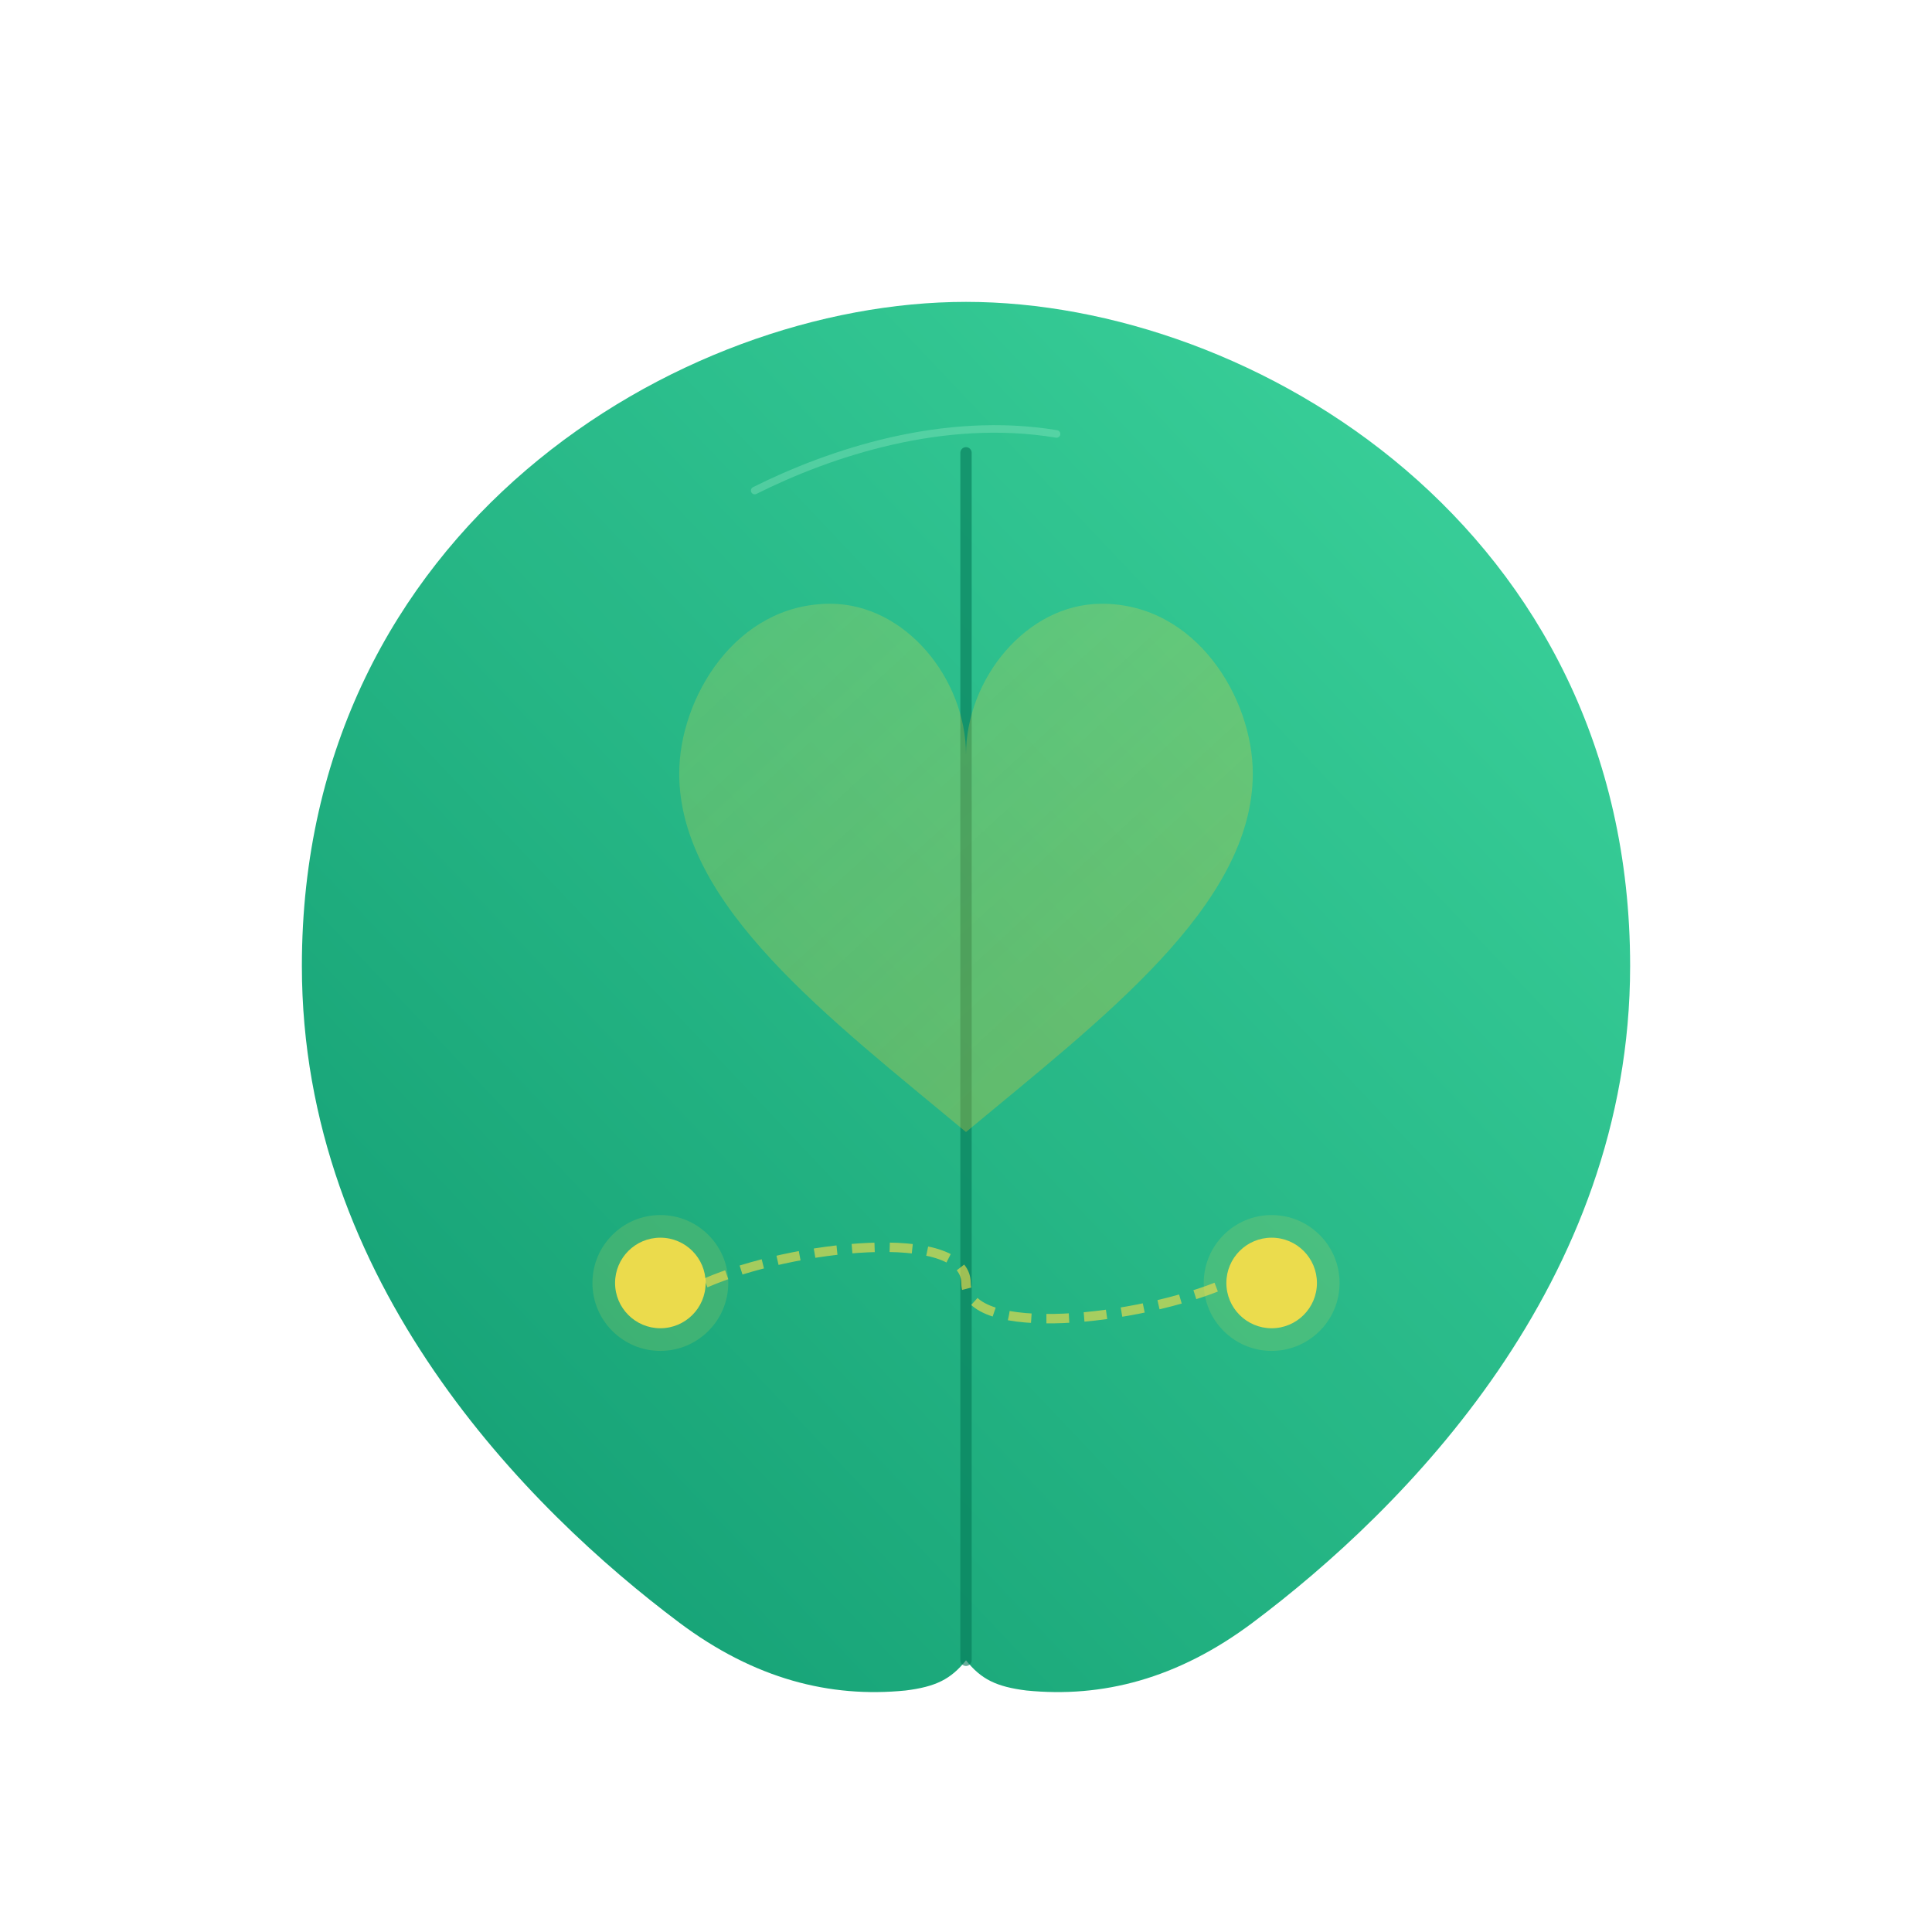
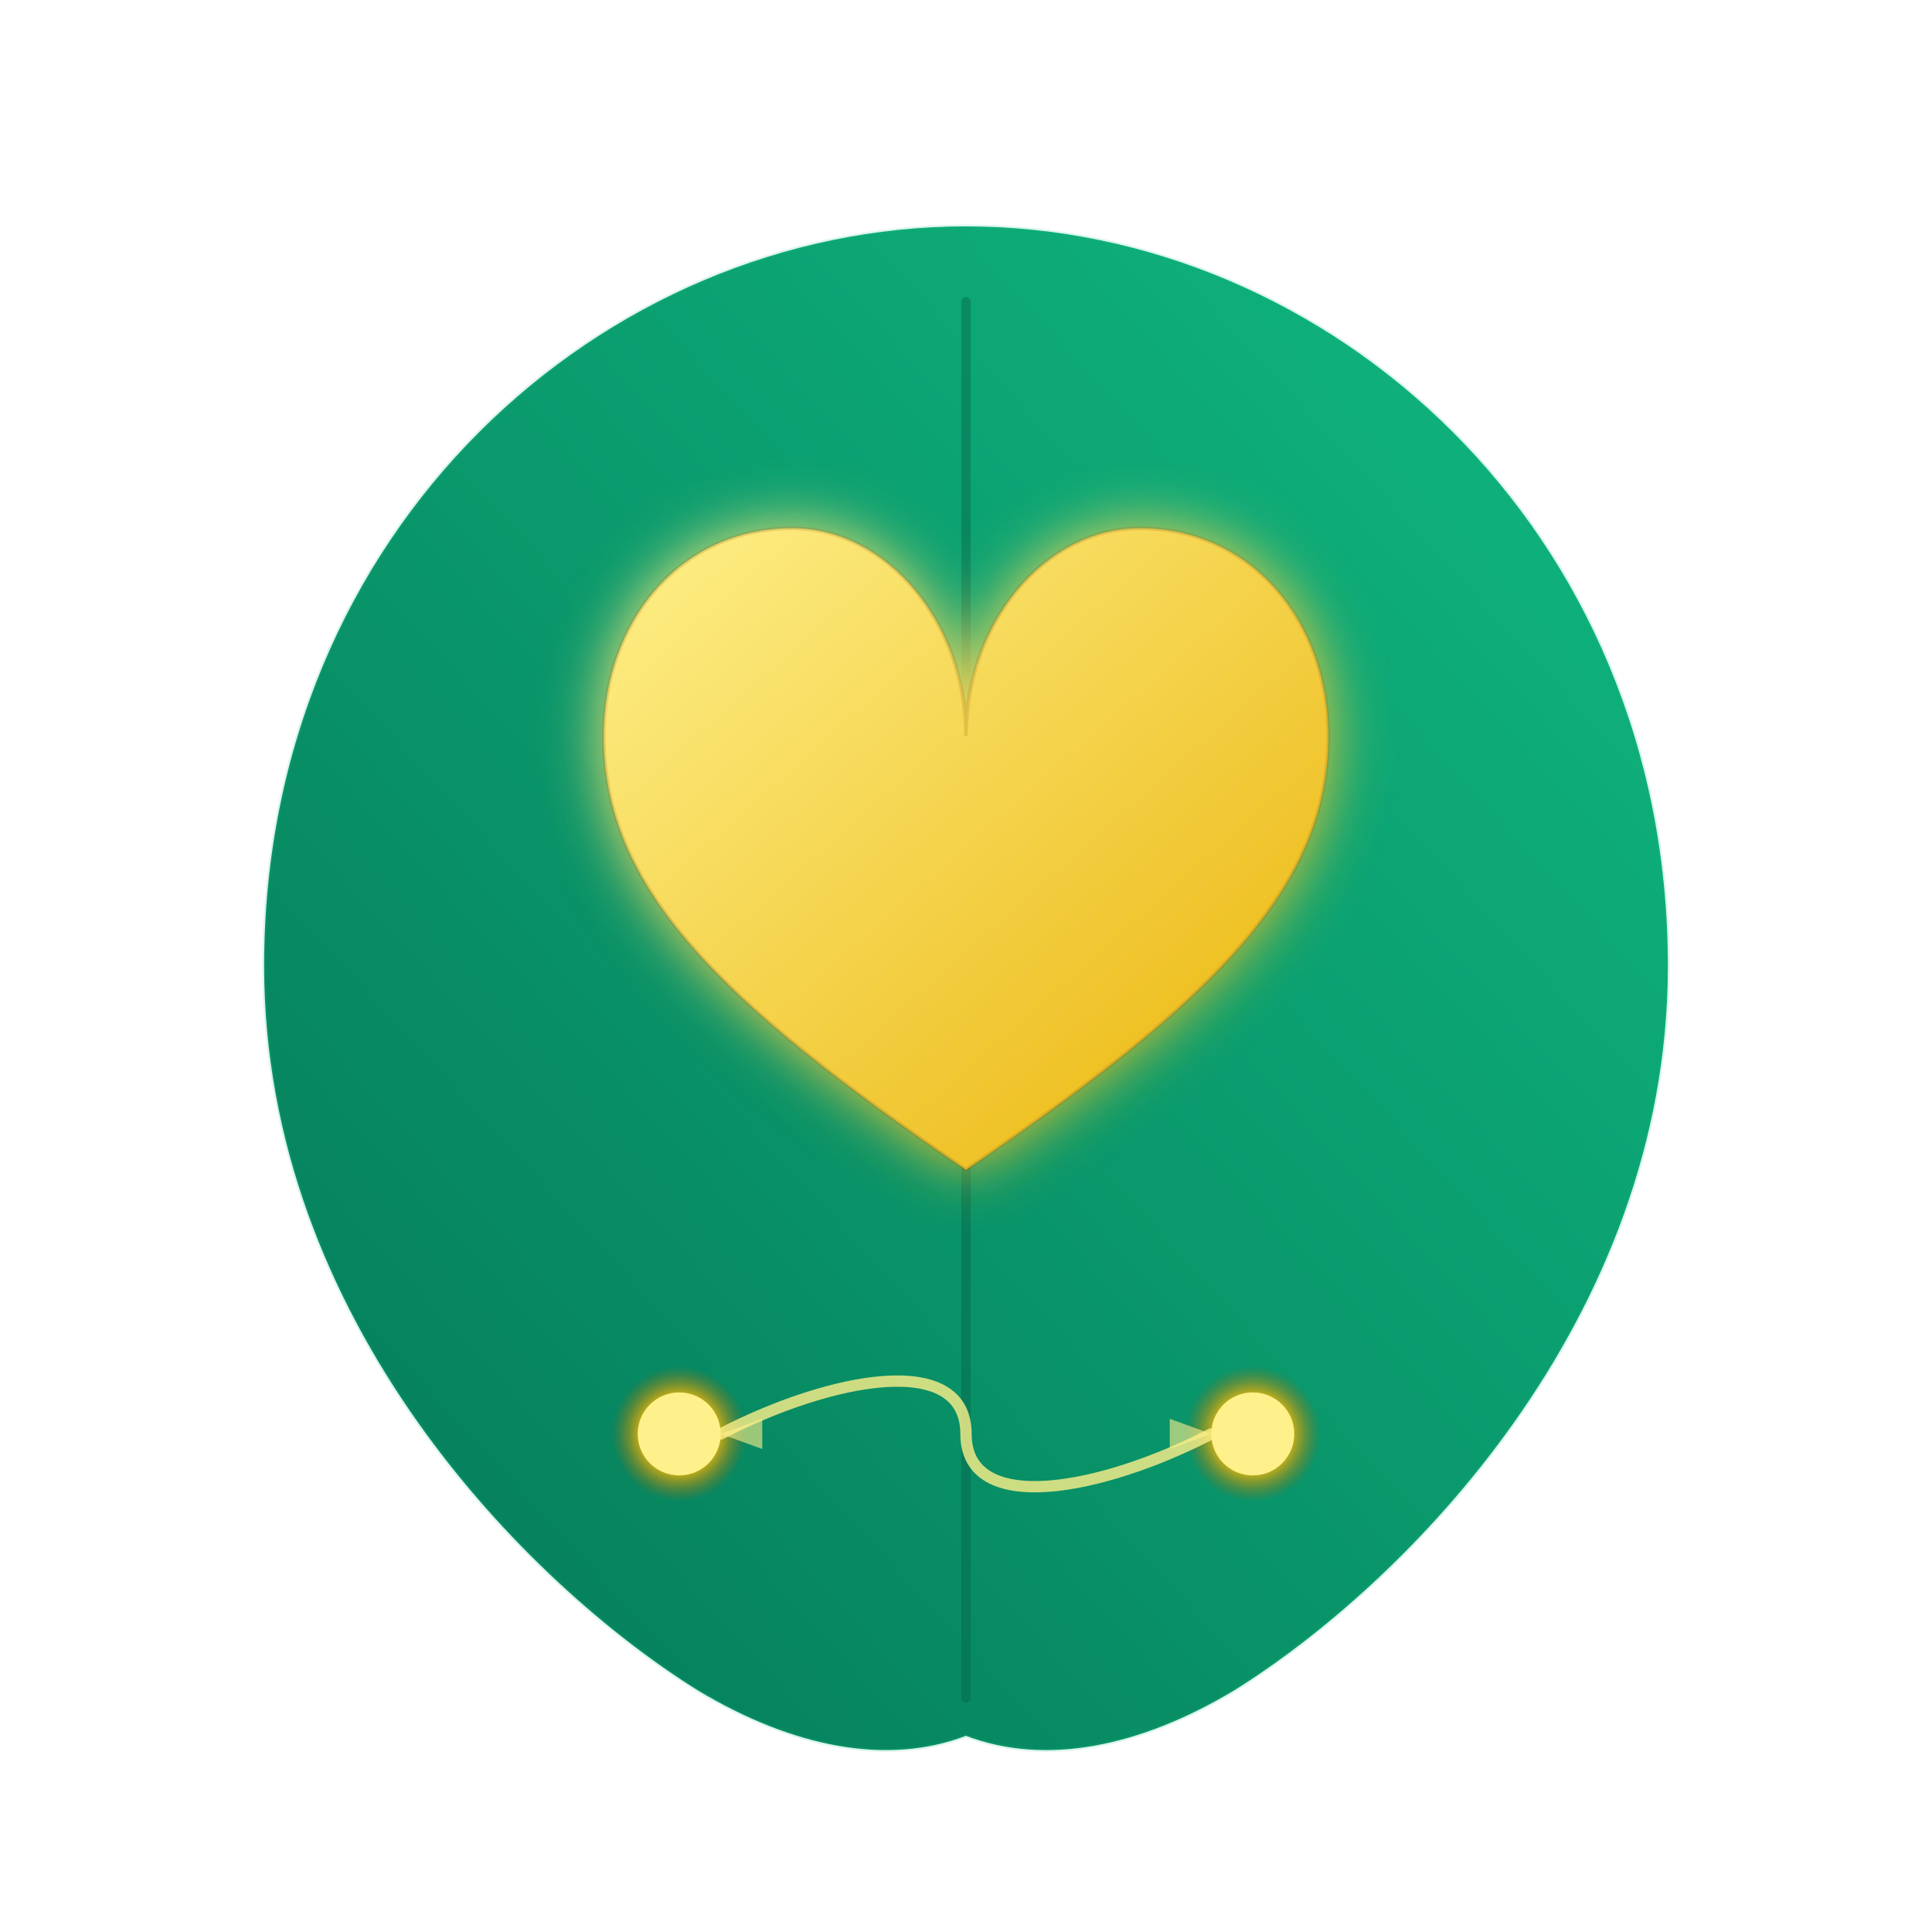
<svg xmlns="http://www.w3.org/2000/svg" viewBox="0 0 512 512" width="512" height="512">
  <defs>
    <linearGradient id="leafGrad" x1="0%" y1="100%" x2="100%" y2="0%">
-       <stop offset="0%" style="stop-color:#059669;stop-opacity:1" />
-       <stop offset="100%" style="stop-color:#34d399;stop-opacity:1" />
+       <stop offset="0%" style="stop-color:#047857;stop-opacity:1" />
+       <stop offset="100%" style="stop-color:#10b981;stop-opacity:1" />
    </linearGradient>
    <linearGradient id="heartGrad" x1="0%" y1="0%" x2="100%" y2="100%">
-       <stop offset="0%" style="stop-color:#fde047;stop-opacity:0.4" />
-       <stop offset="100%" style="stop-color:#fbbf24;stop-opacity:0.6" />
+       <stop offset="0%" style="stop-color:#fef08a;stop-opacity:1" />
+       <stop offset="100%" style="stop-color:#eab308;stop-opacity:1" />
    </linearGradient>
+     <radialGradient id="dotGlow" cx="50%" cy="50%" r="50%">
+       <stop offset="0%" style="stop-color:#fef08a;stop-opacity:1" />
+       <stop offset="60%" style="stop-color:#eab308;stop-opacity:0.8" />
+       <stop offset="100%" style="stop-color:#a16207;stop-opacity:0" />
+     </radialGradient>
+     <filter id="heartGlow" x="-20%" y="-20%" width="140%" height="140%">
+       <feGaussianBlur stdDeviation="8" result="blur" />
+       <feMerge>
+         <feMergeNode in="blur" />
+         <feMergeNode in="SourceGraphic" />
+       </feMerge>
+     </filter>
  </defs>
-   <path d="M256 80             C 180 80, 80 140, 80 256             C 80 340, 140 400, 180 430             C 200 445, 220 450, 240 448             C 248 447, 252 445, 256 440             C 260 445, 264 447, 272 448             C 292 450, 312 445, 332 430             C 372 400, 432 340, 432 256             C 432 140, 332 80, 256 80 Z" fill="url(#leafGrad)" opacity="0.95" />
-   <path d="M256 120             C 256 120, 256 200, 256 440" stroke="#047857" stroke-width="3" fill="none" stroke-linecap="round" opacity="0.6" />
-   <path d="M256 200             C 256 180, 240 160, 220 160             C 195 160, 180 185, 180 205             C 180 240, 220 270, 256 300             C 292 270, 332 240, 332 205             C 332 185, 317 160, 292 160             C 272 160, 256 180, 256 200 Z" fill="url(#heartGrad)" opacity="0.5" />
-   <circle cx="175" cy="340" r="12" fill="#fde047" opacity="0.9" />
-   <circle cx="337" cy="340" r="12" fill="#fde047" opacity="0.9" />
-   <path d="M187 340 C 210 330, 256 325, 256 340 C 256 355, 302 350, 325 340" stroke="#fde047" stroke-width="2.5" fill="none" opacity="0.6" stroke-dasharray="6,4" />
-   <circle cx="175" cy="340" r="18" fill="#fde047" opacity="0.15" />
-   <circle cx="337" cy="340" r="18" fill="#fde047" opacity="0.15" />
-   <path d="M200 130 C 220 120, 250 110, 280 115" stroke="#a7f3d0" stroke-width="2" fill="none" stroke-linecap="round" opacity="0.3" />
+   <path d="M256 60             C 160 60, 70 140, 70 256             C 70 350, 140 420, 185 448             C 210 463, 235 468, 256 460             C 277 468, 302 463, 327 448             C 372 420, 442 350, 442 256             C 442 140, 352 60, 256 60 Z" fill="url(#leafGrad)" />
+   <path d="M256 80 C 256 80, 256 200, 256 450" stroke="#065f46" stroke-width="2.5" fill="none" stroke-linecap="round" opacity="0.4" />
+   <g filter="url(#heartGlow)">
+     <path d="M256 195               C 256 165, 235 140, 210 140               C 180 140, 160 165, 160 195               C 160 235, 190 265, 256 310               C 322 265, 352 235, 352 195               C 352 165, 332 140, 302 140               C 277 140, 256 165, 256 195 Z" fill="url(#heartGrad)" />
+   </g>
+   <path d="M256 195             C 256 165, 235 140, 210 140             C 180 140, 160 165, 160 195             C 160 235, 190 265, 256 310             C 322 265, 352 235, 352 195             C 352 165, 332 140, 302 140             C 277 140, 256 165, 256 195 Z" stroke="#a16207" stroke-width="1" fill="none" opacity="0.2" />
+   <circle cx="180" cy="380" r="18" fill="url(#dotGlow)" />
+   <circle cx="180" cy="380" r="11" fill="#fef08a" />
+   <circle cx="332" cy="380" r="18" fill="url(#dotGlow)" />
+   <circle cx="332" cy="380" r="11" fill="#fef08a" />
+   <path d="M191 380 C 220 365, 256 358, 256 380 C 256 402, 292 395, 321 380" stroke="#fef08a" stroke-width="3" fill="none" stroke-linecap="round" opacity="0.8" />
+   <polygon points="310,376 321,380 310,384" fill="#fef08a" opacity="0.6" />
+   <polygon points="202,376 191,380 202,384" fill="#fef08a" opacity="0.6" />
+   <path d="M256 60 C 160 60, 70 140, 70 256 C 70 350, 140 420, 185 448 C 210 463, 235 468, 256 460 C 277 468, 302 463, 327 448 C 372 420, 442 350, 442 256 C 442 140, 352 60, 256 60 Z" fill="none" stroke="#10b981" stroke-width="1" opacity="0.15" />
</svg>
